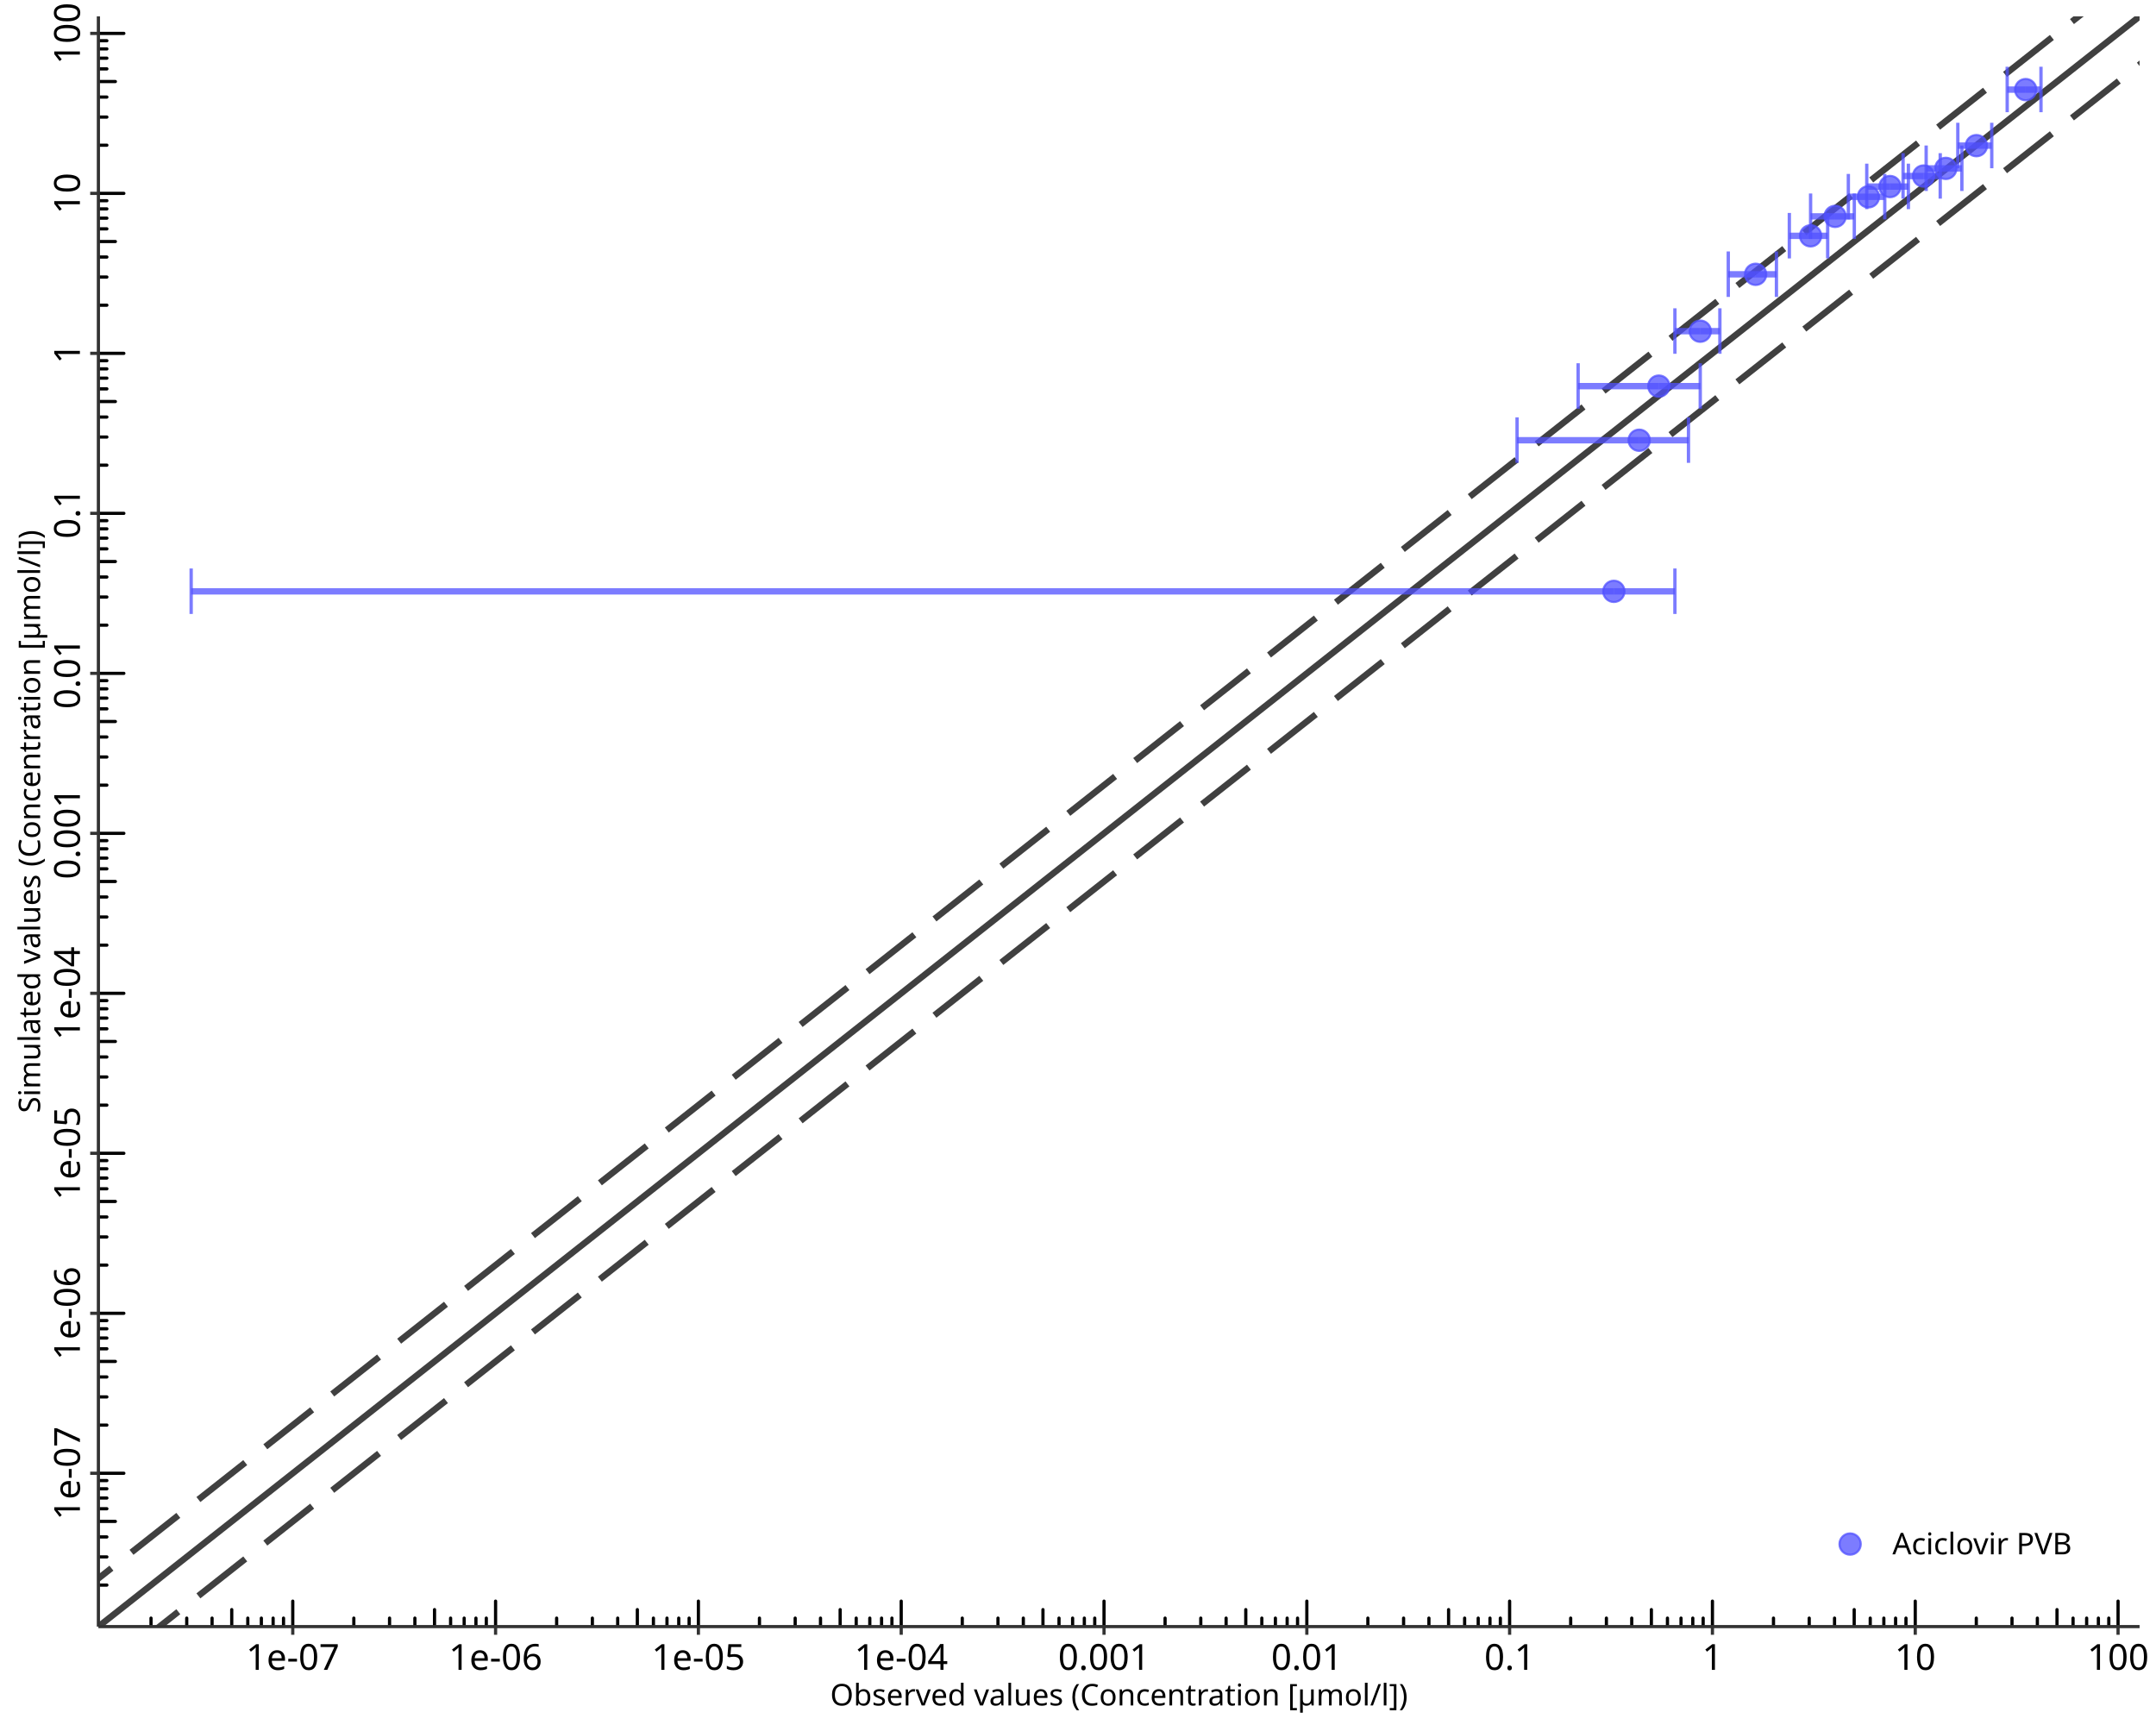
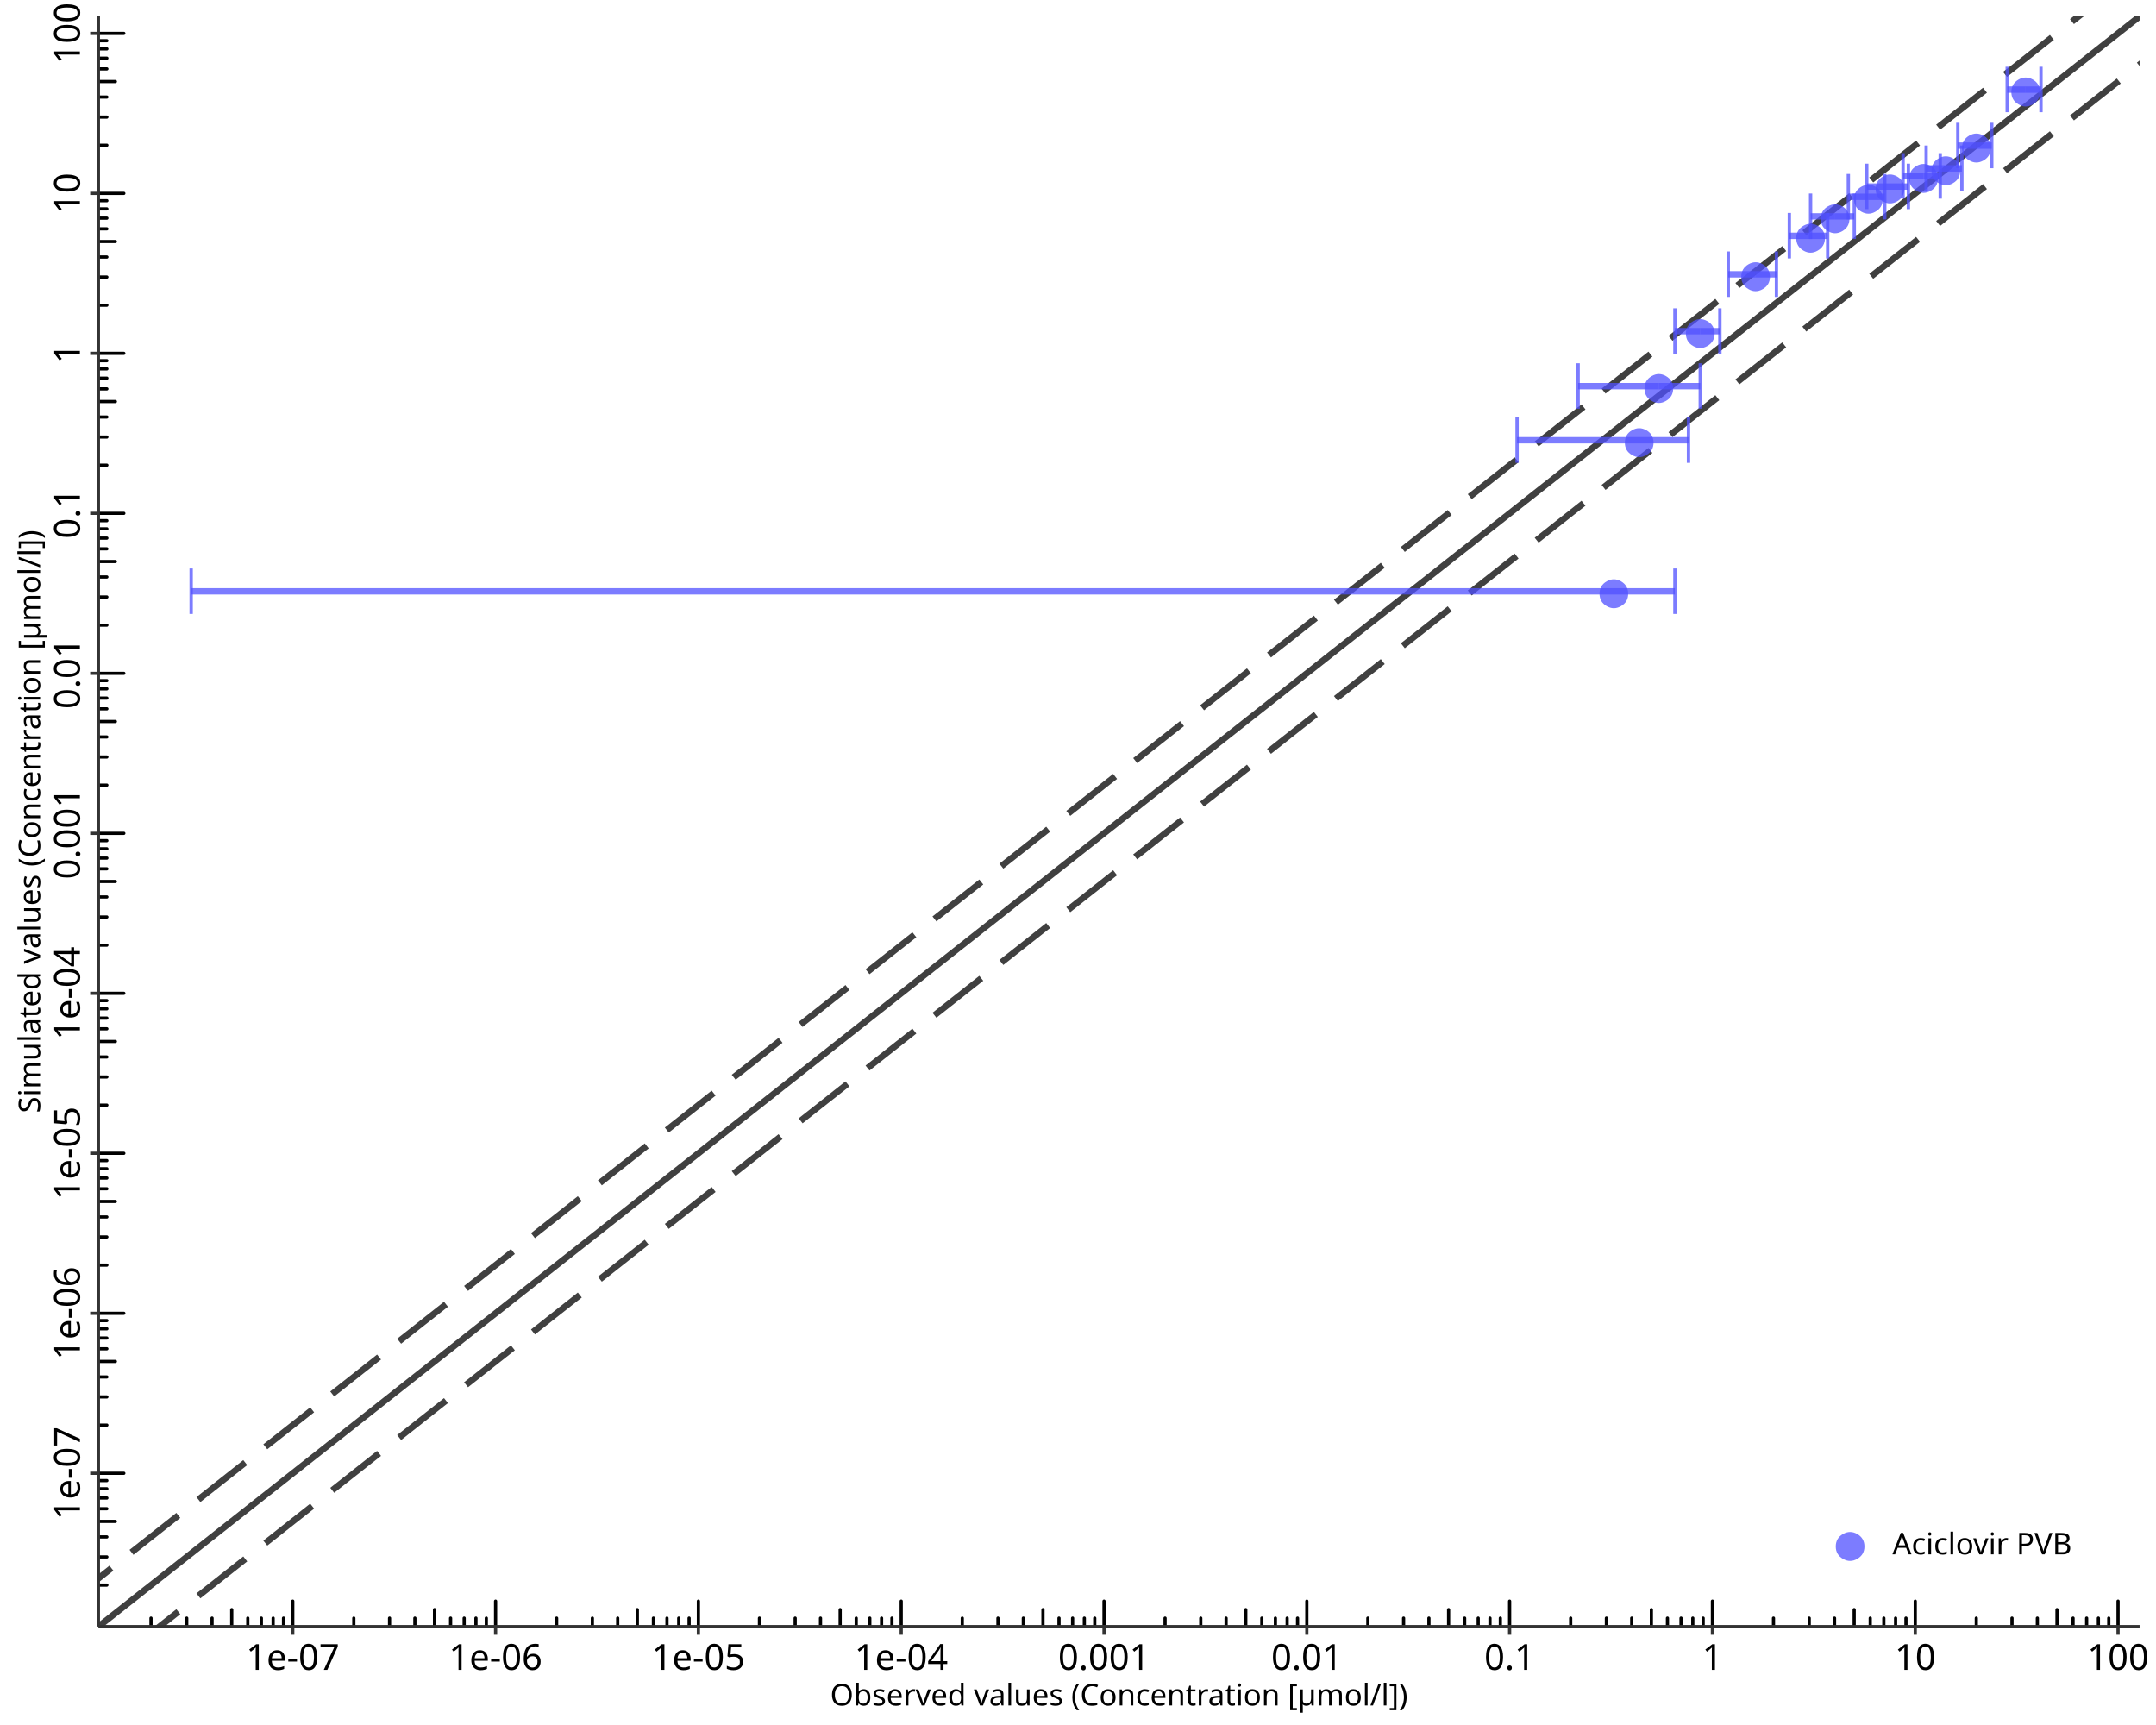
<svg xmlns="http://www.w3.org/2000/svg" class="svglite" data-engine-version="2.0" width="720.00pt" height="576.00pt" viewBox="0 0 720.00 576.00">
  <defs>
    <style type="text/css">
    .svglite line, .svglite polyline, .svglite polygon, .svglite path, .svglite rect, .svglite circle {
      fill: none;
      stroke: #000000;
      stroke-linecap: round;
      stroke-linejoin: round;
      stroke-miterlimit: 10.00;
    }
  </style>
  </defs>
  <rect width="100%" height="100%" style="stroke: none; fill: #FFFFFF;" />
  <defs>
    <clipPath id="cpMC4wMHw3MjAuMDB8MC4wMHw1NzYuMDA=">
      <rect x="0.00" y="0.00" width="720.00" height="576.00" />
    </clipPath>
  </defs>
  <g clip-path="url(#cpMC4wMHw3MjAuMDB8MC4wMHw1NzYuMDA=)">
    <rect x="0.00" y="0.00" width="720.00" height="576.00" style="stroke-width: 1.07; stroke: none; fill: #FFFFFF;" />
  </g>
  <defs>
    <clipPath id="cpMzIuODZ8NzE0LjUyfDUuNDh8NTQzLjE0">
      <rect x="32.86" y="5.48" width="681.66" height="537.66" />
    </clipPath>
  </defs>
  <g clip-path="url(#cpMzIuODZ8NzE0LjUyfDUuNDh8NTQzLjE0)">
    <rect x="32.86" y="5.48" width="681.66" height="537.66" style="stroke-width: 1.07; stroke: none; fill: #FFFFFF;" />
  </g>
  <g clip-path="url(#cpMC4wMHw3MjAuMDB8MC4wMHw1NzYuMDA=)">
</g>
  <g clip-path="url(#cpMzIuODZ8NzE0LjUyfDUuNDh8NTQzLjE0)">
</g>
  <g clip-path="url(#cpMC4wMHw3MjAuMDB8MC4wMHw1NzYuMDA=)">
</g>
  <g clip-path="url(#cpMzIuODZ8NzE0LjUyfDUuNDh8NTQzLjE0)">
</g>
  <g clip-path="url(#cpMC4wMHw3MjAuMDB8MC4wMHw1NzYuMDA=)">
</g>
  <g clip-path="url(#cpMzIuODZ8NzE0LjUyfDUuNDh8NTQzLjE0)">
</g>
  <g clip-path="url(#cpMC4wMHw3MjAuMDB8MC4wMHw1NzYuMDA=)">
</g>
  <g clip-path="url(#cpMzIuODZ8NzE0LjUyfDUuNDh8NTQzLjE0)">
</g>
  <g clip-path="url(#cpMC4wMHw3MjAuMDB8MC4wMHw1NzYuMDA=)">
</g>
  <g clip-path="url(#cpMzIuODZ8NzE0LjUyfDUuNDh8NTQzLjE0)">
</g>
  <g clip-path="url(#cpMC4wMHw3MjAuMDB8MC4wMHw1NzYuMDA=)">
</g>
  <g clip-path="url(#cpMzIuODZ8NzE0LjUyfDUuNDh8NTQzLjE0)">
</g>
  <g clip-path="url(#cpMC4wMHw3MjAuMDB8MC4wMHw1NzYuMDA=)">
</g>
  <g clip-path="url(#cpMzIuODZ8NzE0LjUyfDUuNDh8NTQzLjE0)">
</g>
  <g clip-path="url(#cpMC4wMHw3MjAuMDB8MC4wMHw1NzYuMDA=)">
</g>
  <g clip-path="url(#cpMzIuODZ8NzE0LjUyfDUuNDh8NTQzLjE0)">
</g>
  <g clip-path="url(#cpMC4wMHw3MjAuMDB8MC4wMHw1NzYuMDA=)">
</g>
  <g clip-path="url(#cpMzIuODZ8NzE0LjUyfDUuNDh8NTQzLjE0)">
</g>
  <g clip-path="url(#cpMC4wMHw3MjAuMDB8MC4wMHw1NzYuMDA=)">
</g>
  <g clip-path="url(#cpMzIuODZ8NzE0LjUyfDUuNDh8NTQzLjE0)">
</g>
  <g clip-path="url(#cpMC4wMHw3MjAuMDB8MC4wMHw1NzYuMDA=)">
</g>
  <g clip-path="url(#cpMzIuODZ8NzE0LjUyfDUuNDh8NTQzLjE0)">
</g>
  <g clip-path="url(#cpMC4wMHw3MjAuMDB8MC4wMHw1NzYuMDA=)">
</g>
  <g clip-path="url(#cpMzIuODZ8NzE0LjUyfDUuNDh8NTQzLjE0)">
</g>
  <g clip-path="url(#cpMC4wMHw3MjAuMDB8MC4wMHw1NzYuMDA=)">
</g>
  <g clip-path="url(#cpMzIuODZ8NzE0LjUyfDUuNDh8NTQzLjE0)">
</g>
  <g clip-path="url(#cpMC4wMHw3MjAuMDB8MC4wMHw1NzYuMDA=)">
</g>
  <g clip-path="url(#cpMzIuODZ8NzE0LjUyfDUuNDh8NTQzLjE0)">
</g>
  <g clip-path="url(#cpMC4wMHw3MjAuMDB8MC4wMHw1NzYuMDA=)">
</g>
  <g clip-path="url(#cpMzIuODZ8NzE0LjUyfDUuNDh8NTQzLjE0)">
</g>
  <g clip-path="url(#cpMC4wMHw3MjAuMDB8MC4wMHw1NzYuMDA=)">
</g>
  <g clip-path="url(#cpMzIuODZ8NzE0LjUyfDUuNDh8NTQzLjE0)">
    <line x1="-648.80" y1="1080.80" x2="1396.18" y2="-532.18" style="stroke-width: 2.13; stroke: #000000; stroke-opacity: 0.75; stroke-linecap: butt;" />
    <line x1="-648.80" y1="1064.72" x2="1396.18" y2="-548.26" style="stroke-width: 2.13; stroke: #000000; stroke-opacity: 0.75; stroke-dasharray: 19.92,8.54; stroke-linecap: butt;" />
    <line x1="-648.80" y1="1096.89" x2="1396.18" y2="-516.10" style="stroke-width: 2.13; stroke: #000000; stroke-opacity: 0.75; stroke-dasharray: 19.92,8.54; stroke-linecap: butt;" />
    <line x1="670.31" y1="29.92" x2="676.48" y2="29.92" style="stroke-width: 2.13; stroke: #5050FF; stroke-opacity: 0.75; stroke-linecap: butt;" />
    <line x1="653.82" y1="48.63" x2="660.02" y2="48.63" style="stroke-width: 2.13; stroke: #5050FF; stroke-opacity: 0.75; stroke-linecap: butt;" />
    <line x1="643.24" y1="56.23" x2="649.81" y2="56.23" style="stroke-width: 2.13; stroke: #5050FF; stroke-opacity: 0.75; stroke-linecap: butt;" />
    <line x1="635.53" y1="58.78" x2="642.38" y2="58.78" style="stroke-width: 2.13; stroke: #5050FF; stroke-opacity: 0.75; stroke-linecap: butt;" />
    <line x1="623.41" y1="62.29" x2="631.17" y2="62.29" style="stroke-width: 2.13; stroke: #5050FF; stroke-opacity: 0.75; stroke-linecap: butt;" />
    <line x1="617.26" y1="65.72" x2="623.96" y2="65.72" style="stroke-width: 2.13; stroke: #5050FF; stroke-opacity: 0.75; stroke-linecap: butt;" />
    <line x1="604.65" y1="72.25" x2="612.84" y2="72.25" style="stroke-width: 2.13; stroke: #5050FF; stroke-opacity: 0.75; stroke-linecap: butt;" />
    <line x1="597.55" y1="78.74" x2="604.65" y2="78.74" style="stroke-width: 2.13; stroke: #5050FF; stroke-opacity: 0.75; stroke-linecap: butt;" />
    <line x1="577.16" y1="91.60" x2="586.29" y2="91.60" style="stroke-width: 2.13; stroke: #5050FF; stroke-opacity: 0.75; stroke-linecap: butt;" />
    <line x1="559.34" y1="110.59" x2="567.80" y2="110.59" style="stroke-width: 2.13; stroke: #5050FF; stroke-opacity: 0.75; stroke-linecap: butt;" />
    <line x1="527.02" y1="128.93" x2="553.97" y2="128.93" style="stroke-width: 2.13; stroke: #5050FF; stroke-opacity: 0.75; stroke-linecap: butt;" />
    <line x1="506.63" y1="147.00" x2="547.41" y2="147.00" style="stroke-width: 2.13; stroke: #5050FF; stroke-opacity: 0.75; stroke-linecap: butt;" />
    <line x1="63.84" y1="197.46" x2="538.95" y2="197.46" style="stroke-width: 2.13; stroke: #5050FF; stroke-opacity: 0.75; stroke-linecap: butt;" />
    <line x1="676.48" y1="29.92" x2="681.59" y2="29.92" style="stroke-width: 2.13; stroke: #5050FF; stroke-opacity: 0.75; stroke-linecap: butt;" />
    <line x1="660.02" y1="48.63" x2="665.15" y2="48.63" style="stroke-width: 2.13; stroke: #5050FF; stroke-opacity: 0.75; stroke-linecap: butt;" />
    <line x1="649.81" y1="56.23" x2="655.17" y2="56.23" style="stroke-width: 2.13; stroke: #5050FF; stroke-opacity: 0.75; stroke-linecap: butt;" />
    <line x1="642.38" y1="58.78" x2="647.94" y2="58.78" style="stroke-width: 2.13; stroke: #5050FF; stroke-opacity: 0.75; stroke-linecap: butt;" />
    <line x1="631.17" y1="62.29" x2="637.31" y2="62.29" style="stroke-width: 2.13; stroke: #5050FF; stroke-opacity: 0.75; stroke-linecap: butt;" />
    <line x1="623.96" y1="65.72" x2="629.42" y2="65.72" style="stroke-width: 2.13; stroke: #5050FF; stroke-opacity: 0.75; stroke-linecap: butt;" />
    <line x1="612.84" y1="72.25" x2="619.25" y2="72.25" style="stroke-width: 2.13; stroke: #5050FF; stroke-opacity: 0.75; stroke-linecap: butt;" />
    <line x1="604.65" y1="78.74" x2="610.36" y2="78.74" style="stroke-width: 2.13; stroke: #5050FF; stroke-opacity: 0.75; stroke-linecap: butt;" />
    <line x1="586.29" y1="91.60" x2="593.24" y2="91.60" style="stroke-width: 2.13; stroke: #5050FF; stroke-opacity: 0.75; stroke-linecap: butt;" />
    <line x1="567.80" y1="110.59" x2="574.36" y2="110.59" style="stroke-width: 2.13; stroke: #5050FF; stroke-opacity: 0.75; stroke-linecap: butt;" />
    <line x1="553.97" y1="128.93" x2="567.80" y2="128.93" style="stroke-width: 2.13; stroke: #5050FF; stroke-opacity: 0.75; stroke-linecap: butt;" />
    <line x1="547.41" y1="147.00" x2="563.87" y2="147.00" style="stroke-width: 2.13; stroke: #5050FF; stroke-opacity: 0.75; stroke-linecap: butt;" />
    <line x1="538.95" y1="197.46" x2="559.34" y2="197.46" style="stroke-width: 2.13; stroke: #5050FF; stroke-opacity: 0.75; stroke-linecap: butt;" />
    <text x="670.31" y="33.81" text-anchor="middle" style="font-size: 15.17px; fill: #5050FF; fill-opacity: 0.75; font-family: sans;" textLength="3.94px" lengthAdjust="spacingAndGlyphs">|</text>
    <text x="653.82" y="52.52" text-anchor="middle" style="font-size: 15.17px; fill: #5050FF; fill-opacity: 0.75; font-family: sans;" textLength="3.94px" lengthAdjust="spacingAndGlyphs">|</text>
    <text x="643.24" y="60.12" text-anchor="middle" style="font-size: 15.17px; fill: #5050FF; fill-opacity: 0.75; font-family: sans;" textLength="3.94px" lengthAdjust="spacingAndGlyphs">|</text>
    <text x="635.53" y="62.67" text-anchor="middle" style="font-size: 15.17px; fill: #5050FF; fill-opacity: 0.75; font-family: sans;" textLength="3.94px" lengthAdjust="spacingAndGlyphs">|</text>
    <text x="623.41" y="66.18" text-anchor="middle" style="font-size: 15.17px; fill: #5050FF; fill-opacity: 0.75; font-family: sans;" textLength="3.94px" lengthAdjust="spacingAndGlyphs">|</text>
    <text x="617.26" y="69.61" text-anchor="middle" style="font-size: 15.17px; fill: #5050FF; fill-opacity: 0.75; font-family: sans;" textLength="3.94px" lengthAdjust="spacingAndGlyphs">|</text>
    <text x="604.65" y="76.14" text-anchor="middle" style="font-size: 15.17px; fill: #5050FF; fill-opacity: 0.75; font-family: sans;" textLength="3.94px" lengthAdjust="spacingAndGlyphs">|</text>
    <text x="597.55" y="82.63" text-anchor="middle" style="font-size: 15.17px; fill: #5050FF; fill-opacity: 0.75; font-family: sans;" textLength="3.94px" lengthAdjust="spacingAndGlyphs">|</text>
    <text x="577.16" y="95.49" text-anchor="middle" style="font-size: 15.17px; fill: #5050FF; fill-opacity: 0.75; font-family: sans;" textLength="3.94px" lengthAdjust="spacingAndGlyphs">|</text>
    <text x="559.34" y="114.48" text-anchor="middle" style="font-size: 15.17px; fill: #5050FF; fill-opacity: 0.75; font-family: sans;" textLength="3.94px" lengthAdjust="spacingAndGlyphs">|</text>
    <text x="527.02" y="132.82" text-anchor="middle" style="font-size: 15.17px; fill: #5050FF; fill-opacity: 0.75; font-family: sans;" textLength="3.94px" lengthAdjust="spacingAndGlyphs">|</text>
    <text x="506.63" y="150.89" text-anchor="middle" style="font-size: 15.17px; fill: #5050FF; fill-opacity: 0.75; font-family: sans;" textLength="3.94px" lengthAdjust="spacingAndGlyphs">|</text>
    <text x="63.84" y="201.35" text-anchor="middle" style="font-size: 15.17px; fill: #5050FF; fill-opacity: 0.75; font-family: sans;" textLength="3.94px" lengthAdjust="spacingAndGlyphs">|</text>
    <text x="681.59" y="33.81" text-anchor="middle" style="font-size: 15.17px; fill: #5050FF; fill-opacity: 0.75; font-family: sans;" textLength="3.94px" lengthAdjust="spacingAndGlyphs">|</text>
    <text x="665.15" y="52.52" text-anchor="middle" style="font-size: 15.17px; fill: #5050FF; fill-opacity: 0.75; font-family: sans;" textLength="3.94px" lengthAdjust="spacingAndGlyphs">|</text>
    <text x="655.17" y="60.12" text-anchor="middle" style="font-size: 15.17px; fill: #5050FF; fill-opacity: 0.75; font-family: sans;" textLength="3.94px" lengthAdjust="spacingAndGlyphs">|</text>
    <text x="647.94" y="62.67" text-anchor="middle" style="font-size: 15.17px; fill: #5050FF; fill-opacity: 0.75; font-family: sans;" textLength="3.94px" lengthAdjust="spacingAndGlyphs">|</text>
    <text x="637.31" y="66.18" text-anchor="middle" style="font-size: 15.17px; fill: #5050FF; fill-opacity: 0.75; font-family: sans;" textLength="3.94px" lengthAdjust="spacingAndGlyphs">|</text>
    <text x="629.42" y="69.61" text-anchor="middle" style="font-size: 15.17px; fill: #5050FF; fill-opacity: 0.75; font-family: sans;" textLength="3.94px" lengthAdjust="spacingAndGlyphs">|</text>
    <text x="619.25" y="76.14" text-anchor="middle" style="font-size: 15.17px; fill: #5050FF; fill-opacity: 0.75; font-family: sans;" textLength="3.94px" lengthAdjust="spacingAndGlyphs">|</text>
    <text x="610.36" y="82.63" text-anchor="middle" style="font-size: 15.17px; fill: #5050FF; fill-opacity: 0.75; font-family: sans;" textLength="3.94px" lengthAdjust="spacingAndGlyphs">|</text>
    <text x="593.24" y="95.49" text-anchor="middle" style="font-size: 15.17px; fill: #5050FF; fill-opacity: 0.75; font-family: sans;" textLength="3.94px" lengthAdjust="spacingAndGlyphs">|</text>
    <text x="574.36" y="114.48" text-anchor="middle" style="font-size: 15.17px; fill: #5050FF; fill-opacity: 0.75; font-family: sans;" textLength="3.94px" lengthAdjust="spacingAndGlyphs">|</text>
    <text x="567.80" y="132.82" text-anchor="middle" style="font-size: 15.17px; fill: #5050FF; fill-opacity: 0.75; font-family: sans;" textLength="3.94px" lengthAdjust="spacingAndGlyphs">|</text>
    <text x="563.87" y="150.89" text-anchor="middle" style="font-size: 15.17px; fill: #5050FF; fill-opacity: 0.75; font-family: sans;" textLength="3.94px" lengthAdjust="spacingAndGlyphs">|</text>
    <text x="559.34" y="201.35" text-anchor="middle" style="font-size: 15.17px; fill: #5050FF; fill-opacity: 0.75; font-family: sans;" textLength="3.94px" lengthAdjust="spacingAndGlyphs">|</text>
-     <circle cx="676.48" cy="29.92" r="3.56" style="stroke-width: 0.71; stroke: #5050FF; stroke-opacity: 0.75; fill: #5050FF; fill-opacity: 0.75;" />
-     <circle cx="660.02" cy="48.63" r="3.56" style="stroke-width: 0.71; stroke: #5050FF; stroke-opacity: 0.75; fill: #5050FF; fill-opacity: 0.75;" />
-     <circle cx="649.81" cy="56.23" r="3.56" style="stroke-width: 0.71; stroke: #5050FF; stroke-opacity: 0.75; fill: #5050FF; fill-opacity: 0.75;" />
-     <circle cx="642.38" cy="58.78" r="3.56" style="stroke-width: 0.71; stroke: #5050FF; stroke-opacity: 0.75; fill: #5050FF; fill-opacity: 0.75;" />
-     <circle cx="631.17" cy="62.29" r="3.56" style="stroke-width: 0.71; stroke: #5050FF; stroke-opacity: 0.75; fill: #5050FF; fill-opacity: 0.75;" />
-     <circle cx="623.96" cy="65.72" r="3.56" style="stroke-width: 0.71; stroke: #5050FF; stroke-opacity: 0.75; fill: #5050FF; fill-opacity: 0.75;" />
-     <circle cx="612.84" cy="72.25" r="3.56" style="stroke-width: 0.71; stroke: #5050FF; stroke-opacity: 0.75; fill: #5050FF; fill-opacity: 0.75;" />
-     <circle cx="604.65" cy="78.74" r="3.56" style="stroke-width: 0.71; stroke: #5050FF; stroke-opacity: 0.75; fill: #5050FF; fill-opacity: 0.75;" />
-     <circle cx="586.29" cy="91.60" r="3.56" style="stroke-width: 0.71; stroke: #5050FF; stroke-opacity: 0.75; fill: #5050FF; fill-opacity: 0.75;" />
-     <circle cx="567.80" cy="110.59" r="3.56" style="stroke-width: 0.71; stroke: #5050FF; stroke-opacity: 0.75; fill: #5050FF; fill-opacity: 0.75;" />
-     <circle cx="553.97" cy="128.93" r="3.56" style="stroke-width: 0.71; stroke: #5050FF; stroke-opacity: 0.75; fill: #5050FF; fill-opacity: 0.75;" />
-     <circle cx="547.41" cy="147.00" r="3.56" style="stroke-width: 0.71; stroke: #5050FF; stroke-opacity: 0.75; fill: #5050FF; fill-opacity: 0.75;" />
-     <circle cx="538.95" cy="197.46" r="3.56" style="stroke-width: 0.71; stroke: #5050FF; stroke-opacity: 0.75; fill: #5050FF; fill-opacity: 0.75;" />
+     <text x="676.48" y="33.18" text-anchor="middle" style="font-size: 9.48px; fill: #5050FF; fill-opacity: 0.75; font-family: sans;" textLength="7.11px" lengthAdjust="spacingAndGlyphs">⬤</text>
+     <text x="660.02" y="51.89" text-anchor="middle" style="font-size: 9.48px; fill: #5050FF; fill-opacity: 0.75; font-family: sans;" textLength="7.11px" lengthAdjust="spacingAndGlyphs">⬤</text>
+     <text x="649.81" y="59.49" text-anchor="middle" style="font-size: 9.48px; fill: #5050FF; fill-opacity: 0.75; font-family: sans;" textLength="7.11px" lengthAdjust="spacingAndGlyphs">⬤</text>
+     <text x="642.38" y="62.04" text-anchor="middle" style="font-size: 9.48px; fill: #5050FF; fill-opacity: 0.75; font-family: sans;" textLength="7.11px" lengthAdjust="spacingAndGlyphs">⬤</text>
+     <text x="631.17" y="65.55" text-anchor="middle" style="font-size: 9.48px; fill: #5050FF; fill-opacity: 0.75; font-family: sans;" textLength="7.11px" lengthAdjust="spacingAndGlyphs">⬤</text>
+     <text x="623.96" y="68.98" text-anchor="middle" style="font-size: 9.48px; fill: #5050FF; fill-opacity: 0.75; font-family: sans;" textLength="7.11px" lengthAdjust="spacingAndGlyphs">⬤</text>
+     <text x="612.84" y="75.51" text-anchor="middle" style="font-size: 9.48px; fill: #5050FF; fill-opacity: 0.75; font-family: sans;" textLength="7.11px" lengthAdjust="spacingAndGlyphs">⬤</text>
+     <text x="604.65" y="82.00" text-anchor="middle" style="font-size: 9.48px; fill: #5050FF; fill-opacity: 0.75; font-family: sans;" textLength="7.11px" lengthAdjust="spacingAndGlyphs">⬤</text>
+     <text x="586.29" y="94.86" text-anchor="middle" style="font-size: 9.48px; fill: #5050FF; fill-opacity: 0.75; font-family: sans;" textLength="7.11px" lengthAdjust="spacingAndGlyphs">⬤</text>
+     <text x="567.80" y="113.85" text-anchor="middle" style="font-size: 9.48px; fill: #5050FF; fill-opacity: 0.75; font-family: sans;" textLength="7.11px" lengthAdjust="spacingAndGlyphs">⬤</text>
+     <text x="553.97" y="132.19" text-anchor="middle" style="font-size: 9.48px; fill: #5050FF; fill-opacity: 0.75; font-family: sans;" textLength="7.11px" lengthAdjust="spacingAndGlyphs">⬤</text>
+     <text x="547.41" y="150.27" text-anchor="middle" style="font-size: 9.48px; fill: #5050FF; fill-opacity: 0.75; font-family: sans;" textLength="7.11px" lengthAdjust="spacingAndGlyphs">⬤</text>
+     <text x="538.95" y="200.72" text-anchor="middle" style="font-size: 9.48px; fill: #5050FF; fill-opacity: 0.75; font-family: sans;" textLength="7.11px" lengthAdjust="spacingAndGlyphs">⬤</text>
    <line x1="50.43" y1="543.14" x2="50.43" y2="540.31" style="stroke-width: 1.07;" />
    <line x1="62.36" y1="543.14" x2="62.36" y2="540.31" style="stroke-width: 1.07;" />
    <line x1="70.82" y1="543.14" x2="70.82" y2="540.31" style="stroke-width: 1.07;" />
    <line x1="77.39" y1="543.14" x2="77.39" y2="537.47" style="stroke-width: 1.07;" />
    <line x1="82.75" y1="543.14" x2="82.75" y2="540.31" style="stroke-width: 1.07;" />
    <line x1="87.28" y1="543.14" x2="87.28" y2="540.31" style="stroke-width: 1.07;" />
    <line x1="91.21" y1="543.14" x2="91.21" y2="540.31" style="stroke-width: 1.07;" />
    <line x1="94.68" y1="543.14" x2="94.68" y2="540.31" style="stroke-width: 1.07;" />
    <line x1="97.77" y1="543.14" x2="97.77" y2="534.64" style="stroke-width: 1.07;" />
    <line x1="118.16" y1="543.14" x2="118.16" y2="540.31" style="stroke-width: 1.07;" />
    <line x1="130.09" y1="543.14" x2="130.09" y2="540.31" style="stroke-width: 1.07;" />
    <line x1="138.55" y1="543.14" x2="138.55" y2="540.31" style="stroke-width: 1.07;" />
    <line x1="145.11" y1="543.14" x2="145.11" y2="537.47" style="stroke-width: 1.07;" />
    <line x1="150.48" y1="543.14" x2="150.48" y2="540.31" style="stroke-width: 1.07;" />
    <line x1="155.01" y1="543.14" x2="155.01" y2="540.31" style="stroke-width: 1.07;" />
    <line x1="158.94" y1="543.14" x2="158.94" y2="540.31" style="stroke-width: 1.07;" />
    <line x1="162.40" y1="543.14" x2="162.40" y2="540.31" style="stroke-width: 1.07;" />
    <line x1="165.50" y1="543.14" x2="165.50" y2="534.64" style="stroke-width: 1.07;" />
    <line x1="185.89" y1="543.14" x2="185.89" y2="540.31" style="stroke-width: 1.07;" />
    <line x1="197.82" y1="543.14" x2="197.82" y2="540.31" style="stroke-width: 1.07;" />
    <line x1="206.28" y1="543.14" x2="206.28" y2="540.31" style="stroke-width: 1.07;" />
    <line x1="212.84" y1="543.14" x2="212.84" y2="537.47" style="stroke-width: 1.07;" />
    <line x1="218.21" y1="543.14" x2="218.21" y2="540.31" style="stroke-width: 1.07;" />
    <line x1="222.74" y1="543.14" x2="222.74" y2="540.31" style="stroke-width: 1.07;" />
    <line x1="226.67" y1="543.14" x2="226.67" y2="540.31" style="stroke-width: 1.07;" />
    <line x1="230.13" y1="543.14" x2="230.13" y2="540.31" style="stroke-width: 1.07;" />
    <line x1="233.23" y1="543.14" x2="233.23" y2="534.64" style="stroke-width: 1.07;" />
    <line x1="253.62" y1="543.14" x2="253.62" y2="540.31" style="stroke-width: 1.07;" />
    <line x1="265.55" y1="543.14" x2="265.55" y2="540.31" style="stroke-width: 1.07;" />
    <line x1="274.01" y1="543.14" x2="274.01" y2="540.31" style="stroke-width: 1.07;" />
    <line x1="280.57" y1="543.14" x2="280.57" y2="537.47" style="stroke-width: 1.07;" />
    <line x1="285.93" y1="543.14" x2="285.93" y2="540.31" style="stroke-width: 1.07;" />
    <line x1="290.47" y1="543.14" x2="290.47" y2="540.31" style="stroke-width: 1.07;" />
    <line x1="294.40" y1="543.14" x2="294.40" y2="540.31" style="stroke-width: 1.07;" />
    <line x1="297.86" y1="543.14" x2="297.86" y2="540.31" style="stroke-width: 1.07;" />
    <line x1="300.96" y1="543.14" x2="300.96" y2="534.64" style="stroke-width: 1.07;" />
    <line x1="321.35" y1="543.14" x2="321.35" y2="540.31" style="stroke-width: 1.07;" />
    <line x1="333.27" y1="543.14" x2="333.27" y2="540.31" style="stroke-width: 1.07;" />
    <line x1="341.74" y1="543.14" x2="341.74" y2="540.31" style="stroke-width: 1.07;" />
    <line x1="348.30" y1="543.14" x2="348.30" y2="537.47" style="stroke-width: 1.07;" />
    <line x1="353.66" y1="543.14" x2="353.66" y2="540.31" style="stroke-width: 1.07;" />
    <line x1="358.20" y1="543.14" x2="358.20" y2="540.31" style="stroke-width: 1.07;" />
    <line x1="362.12" y1="543.14" x2="362.12" y2="540.31" style="stroke-width: 1.07;" />
    <line x1="365.59" y1="543.14" x2="365.59" y2="540.31" style="stroke-width: 1.07;" />
    <line x1="368.69" y1="543.14" x2="368.69" y2="534.64" style="stroke-width: 1.07;" />
    <line x1="389.08" y1="543.14" x2="389.08" y2="540.31" style="stroke-width: 1.07;" />
    <line x1="401.00" y1="543.14" x2="401.00" y2="540.31" style="stroke-width: 1.07;" />
    <line x1="409.46" y1="543.14" x2="409.46" y2="540.31" style="stroke-width: 1.07;" />
    <line x1="416.03" y1="543.14" x2="416.03" y2="537.47" style="stroke-width: 1.07;" />
    <line x1="421.39" y1="543.14" x2="421.39" y2="540.31" style="stroke-width: 1.07;" />
    <line x1="425.92" y1="543.14" x2="425.92" y2="540.31" style="stroke-width: 1.07;" />
    <line x1="429.85" y1="543.14" x2="429.85" y2="540.31" style="stroke-width: 1.07;" />
    <line x1="433.32" y1="543.14" x2="433.32" y2="540.31" style="stroke-width: 1.07;" />
    <line x1="436.42" y1="543.14" x2="436.42" y2="534.64" style="stroke-width: 1.07;" />
    <line x1="456.80" y1="543.14" x2="456.80" y2="540.31" style="stroke-width: 1.07;" />
    <line x1="468.73" y1="543.14" x2="468.73" y2="540.31" style="stroke-width: 1.07;" />
    <line x1="477.19" y1="543.14" x2="477.19" y2="540.31" style="stroke-width: 1.07;" />
    <line x1="483.76" y1="543.14" x2="483.76" y2="537.47" style="stroke-width: 1.07;" />
    <line x1="489.12" y1="543.14" x2="489.12" y2="540.31" style="stroke-width: 1.07;" />
    <line x1="493.65" y1="543.14" x2="493.65" y2="540.31" style="stroke-width: 1.07;" />
    <line x1="497.58" y1="543.14" x2="497.58" y2="540.31" style="stroke-width: 1.07;" />
    <line x1="501.04" y1="543.14" x2="501.04" y2="540.31" style="stroke-width: 1.07;" />
    <line x1="504.14" y1="543.14" x2="504.14" y2="534.64" style="stroke-width: 1.07;" />
    <line x1="524.53" y1="543.14" x2="524.53" y2="540.31" style="stroke-width: 1.07;" />
    <line x1="536.46" y1="543.14" x2="536.46" y2="540.31" style="stroke-width: 1.07;" />
    <line x1="544.92" y1="543.14" x2="544.92" y2="540.31" style="stroke-width: 1.07;" />
    <line x1="551.48" y1="543.14" x2="551.48" y2="537.47" style="stroke-width: 1.07;" />
    <line x1="556.85" y1="543.14" x2="556.85" y2="540.31" style="stroke-width: 1.07;" />
    <line x1="561.38" y1="543.14" x2="561.38" y2="540.31" style="stroke-width: 1.07;" />
    <line x1="565.31" y1="543.14" x2="565.31" y2="540.31" style="stroke-width: 1.07;" />
    <line x1="568.77" y1="543.14" x2="568.77" y2="540.31" style="stroke-width: 1.07;" />
    <line x1="571.87" y1="543.14" x2="571.87" y2="534.64" style="stroke-width: 1.07;" />
    <line x1="592.26" y1="543.14" x2="592.26" y2="540.31" style="stroke-width: 1.07;" />
    <line x1="604.19" y1="543.14" x2="604.19" y2="540.31" style="stroke-width: 1.07;" />
    <line x1="612.65" y1="543.14" x2="612.65" y2="540.31" style="stroke-width: 1.07;" />
    <line x1="619.21" y1="543.14" x2="619.21" y2="537.47" style="stroke-width: 1.07;" />
    <line x1="624.57" y1="543.14" x2="624.57" y2="540.31" style="stroke-width: 1.07;" />
    <line x1="629.11" y1="543.14" x2="629.11" y2="540.31" style="stroke-width: 1.07;" />
    <line x1="633.04" y1="543.14" x2="633.04" y2="540.31" style="stroke-width: 1.07;" />
    <line x1="636.50" y1="543.14" x2="636.50" y2="540.31" style="stroke-width: 1.07;" />
    <line x1="639.60" y1="543.14" x2="639.60" y2="534.64" style="stroke-width: 1.07;" />
    <line x1="659.99" y1="543.14" x2="659.99" y2="540.31" style="stroke-width: 1.07;" />
    <line x1="671.91" y1="543.14" x2="671.91" y2="540.31" style="stroke-width: 1.07;" />
    <line x1="680.38" y1="543.14" x2="680.38" y2="540.31" style="stroke-width: 1.07;" />
    <line x1="686.94" y1="543.14" x2="686.94" y2="537.47" style="stroke-width: 1.07;" />
    <line x1="692.30" y1="543.14" x2="692.30" y2="540.31" style="stroke-width: 1.07;" />
    <line x1="696.84" y1="543.14" x2="696.84" y2="540.31" style="stroke-width: 1.07;" />
    <line x1="700.76" y1="543.14" x2="700.76" y2="540.31" style="stroke-width: 1.07;" />
    <line x1="704.23" y1="543.14" x2="704.23" y2="540.31" style="stroke-width: 1.07;" />
    <line x1="707.33" y1="543.14" x2="707.33" y2="534.64" style="stroke-width: 1.07;" />
    <line x1="32.86" y1="529.28" x2="35.69" y2="529.28" style="stroke-width: 1.07;" />
    <line x1="32.86" y1="519.87" x2="35.69" y2="519.87" style="stroke-width: 1.07;" />
    <line x1="32.86" y1="513.20" x2="35.69" y2="513.20" style="stroke-width: 1.07;" />
    <line x1="32.86" y1="508.02" x2="38.53" y2="508.02" style="stroke-width: 1.07;" />
    <line x1="32.86" y1="503.79" x2="35.69" y2="503.79" style="stroke-width: 1.07;" />
    <line x1="32.86" y1="500.21" x2="35.69" y2="500.21" style="stroke-width: 1.07;" />
    <line x1="32.86" y1="497.12" x2="35.69" y2="497.12" style="stroke-width: 1.07;" />
    <line x1="32.86" y1="494.38" x2="35.69" y2="494.38" style="stroke-width: 1.07;" />
    <line x1="32.86" y1="491.94" x2="41.36" y2="491.94" style="stroke-width: 1.07;" />
    <line x1="32.86" y1="475.86" x2="35.69" y2="475.86" style="stroke-width: 1.07;" />
    <line x1="32.86" y1="466.45" x2="35.69" y2="466.45" style="stroke-width: 1.07;" />
    <line x1="32.86" y1="459.78" x2="35.69" y2="459.78" style="stroke-width: 1.07;" />
    <line x1="32.86" y1="454.60" x2="38.53" y2="454.60" style="stroke-width: 1.07;" />
    <line x1="32.86" y1="450.37" x2="35.69" y2="450.37" style="stroke-width: 1.07;" />
    <line x1="32.86" y1="446.79" x2="35.69" y2="446.79" style="stroke-width: 1.07;" />
    <line x1="32.86" y1="443.70" x2="35.69" y2="443.70" style="stroke-width: 1.07;" />
    <line x1="32.86" y1="440.96" x2="35.69" y2="440.96" style="stroke-width: 1.07;" />
    <line x1="32.86" y1="438.52" x2="41.36" y2="438.52" style="stroke-width: 1.07;" />
    <line x1="32.86" y1="422.44" x2="35.69" y2="422.44" style="stroke-width: 1.07;" />
    <line x1="32.86" y1="413.03" x2="35.69" y2="413.03" style="stroke-width: 1.07;" />
    <line x1="32.86" y1="406.36" x2="35.69" y2="406.36" style="stroke-width: 1.07;" />
    <line x1="32.86" y1="401.18" x2="38.53" y2="401.18" style="stroke-width: 1.07;" />
    <line x1="32.86" y1="396.95" x2="35.69" y2="396.95" style="stroke-width: 1.07;" />
    <line x1="32.86" y1="393.37" x2="35.69" y2="393.37" style="stroke-width: 1.07;" />
    <line x1="32.86" y1="390.27" x2="35.69" y2="390.27" style="stroke-width: 1.07;" />
    <line x1="32.86" y1="387.54" x2="35.69" y2="387.54" style="stroke-width: 1.07;" />
    <line x1="32.86" y1="385.10" x2="41.36" y2="385.10" style="stroke-width: 1.07;" />
    <line x1="32.86" y1="369.02" x2="35.69" y2="369.02" style="stroke-width: 1.07;" />
    <line x1="32.86" y1="359.61" x2="35.69" y2="359.61" style="stroke-width: 1.07;" />
    <line x1="32.86" y1="352.94" x2="35.69" y2="352.94" style="stroke-width: 1.07;" />
    <line x1="32.86" y1="347.76" x2="38.53" y2="347.76" style="stroke-width: 1.07;" />
    <line x1="32.86" y1="343.53" x2="35.69" y2="343.53" style="stroke-width: 1.07;" />
    <line x1="32.86" y1="339.95" x2="35.69" y2="339.95" style="stroke-width: 1.07;" />
    <line x1="32.86" y1="336.85" x2="35.69" y2="336.85" style="stroke-width: 1.07;" />
    <line x1="32.86" y1="334.12" x2="35.69" y2="334.12" style="stroke-width: 1.07;" />
    <line x1="32.86" y1="331.68" x2="41.36" y2="331.68" style="stroke-width: 1.07;" />
    <line x1="32.86" y1="315.60" x2="35.69" y2="315.60" style="stroke-width: 1.07;" />
    <line x1="32.86" y1="306.19" x2="35.69" y2="306.19" style="stroke-width: 1.07;" />
    <line x1="32.86" y1="299.51" x2="35.69" y2="299.51" style="stroke-width: 1.07;" />
    <line x1="32.86" y1="294.34" x2="38.53" y2="294.34" style="stroke-width: 1.07;" />
    <line x1="32.86" y1="290.11" x2="35.69" y2="290.11" style="stroke-width: 1.07;" />
    <line x1="32.86" y1="286.53" x2="35.69" y2="286.53" style="stroke-width: 1.07;" />
    <line x1="32.86" y1="283.43" x2="35.69" y2="283.43" style="stroke-width: 1.07;" />
    <line x1="32.86" y1="280.70" x2="35.69" y2="280.70" style="stroke-width: 1.07;" />
    <line x1="32.86" y1="278.26" x2="41.36" y2="278.26" style="stroke-width: 1.07;" />
    <line x1="32.86" y1="262.17" x2="35.69" y2="262.17" style="stroke-width: 1.07;" />
    <line x1="32.86" y1="252.77" x2="35.69" y2="252.77" style="stroke-width: 1.07;" />
    <line x1="32.86" y1="246.09" x2="35.69" y2="246.09" style="stroke-width: 1.07;" />
    <line x1="32.86" y1="240.92" x2="38.53" y2="240.92" style="stroke-width: 1.07;" />
    <line x1="32.86" y1="236.69" x2="35.69" y2="236.69" style="stroke-width: 1.07;" />
    <line x1="32.86" y1="233.11" x2="35.69" y2="233.11" style="stroke-width: 1.07;" />
    <line x1="32.86" y1="230.01" x2="35.69" y2="230.01" style="stroke-width: 1.07;" />
    <line x1="32.86" y1="227.28" x2="35.69" y2="227.28" style="stroke-width: 1.07;" />
    <line x1="32.86" y1="224.84" x2="41.36" y2="224.84" style="stroke-width: 1.07;" />
    <line x1="32.86" y1="208.75" x2="35.69" y2="208.75" style="stroke-width: 1.07;" />
    <line x1="32.86" y1="199.35" x2="35.69" y2="199.35" style="stroke-width: 1.07;" />
    <line x1="32.86" y1="192.67" x2="35.69" y2="192.67" style="stroke-width: 1.07;" />
    <line x1="32.86" y1="187.50" x2="38.53" y2="187.50" style="stroke-width: 1.07;" />
    <line x1="32.86" y1="183.27" x2="35.69" y2="183.27" style="stroke-width: 1.07;" />
    <line x1="32.86" y1="179.69" x2="35.69" y2="179.69" style="stroke-width: 1.07;" />
    <line x1="32.86" y1="176.59" x2="35.69" y2="176.59" style="stroke-width: 1.07;" />
    <line x1="32.86" y1="173.86" x2="35.69" y2="173.86" style="stroke-width: 1.07;" />
    <line x1="32.86" y1="171.41" x2="41.36" y2="171.41" style="stroke-width: 1.07;" />
    <line x1="32.86" y1="155.33" x2="35.69" y2="155.33" style="stroke-width: 1.07;" />
    <line x1="32.86" y1="145.93" x2="35.69" y2="145.93" style="stroke-width: 1.07;" />
    <line x1="32.86" y1="139.25" x2="35.69" y2="139.25" style="stroke-width: 1.07;" />
    <line x1="32.86" y1="134.08" x2="38.53" y2="134.08" style="stroke-width: 1.07;" />
    <line x1="32.86" y1="129.85" x2="35.69" y2="129.85" style="stroke-width: 1.07;" />
    <line x1="32.86" y1="126.27" x2="35.69" y2="126.27" style="stroke-width: 1.07;" />
    <line x1="32.86" y1="123.17" x2="35.69" y2="123.17" style="stroke-width: 1.07;" />
    <line x1="32.86" y1="120.44" x2="35.69" y2="120.44" style="stroke-width: 1.07;" />
    <line x1="32.86" y1="117.99" x2="41.36" y2="117.99" style="stroke-width: 1.07;" />
    <line x1="32.86" y1="101.91" x2="35.69" y2="101.91" style="stroke-width: 1.07;" />
    <line x1="32.86" y1="92.51" x2="35.69" y2="92.51" style="stroke-width: 1.07;" />
    <line x1="32.86" y1="85.83" x2="35.69" y2="85.83" style="stroke-width: 1.07;" />
    <line x1="32.86" y1="80.65" x2="38.53" y2="80.65" style="stroke-width: 1.07;" />
    <line x1="32.86" y1="76.42" x2="35.69" y2="76.42" style="stroke-width: 1.07;" />
    <line x1="32.86" y1="72.85" x2="35.69" y2="72.85" style="stroke-width: 1.07;" />
    <line x1="32.86" y1="69.75" x2="35.69" y2="69.75" style="stroke-width: 1.07;" />
    <line x1="32.86" y1="67.02" x2="35.69" y2="67.02" style="stroke-width: 1.07;" />
    <line x1="32.86" y1="64.57" x2="41.36" y2="64.57" style="stroke-width: 1.07;" />
    <line x1="32.86" y1="48.49" x2="35.69" y2="48.49" style="stroke-width: 1.07;" />
    <line x1="32.86" y1="39.09" x2="35.69" y2="39.09" style="stroke-width: 1.07;" />
    <line x1="32.86" y1="32.41" x2="35.69" y2="32.41" style="stroke-width: 1.07;" />
    <line x1="32.86" y1="27.23" x2="38.53" y2="27.23" style="stroke-width: 1.07;" />
    <line x1="32.86" y1="23.00" x2="35.69" y2="23.00" style="stroke-width: 1.07;" />
    <line x1="32.86" y1="19.43" x2="35.69" y2="19.43" style="stroke-width: 1.07;" />
    <line x1="32.86" y1="16.33" x2="35.69" y2="16.33" style="stroke-width: 1.07;" />
    <line x1="32.86" y1="13.60" x2="35.69" y2="13.60" style="stroke-width: 1.07;" />
    <line x1="32.86" y1="11.15" x2="41.36" y2="11.15" style="stroke-width: 1.07;" />
  </g>
  <g clip-path="url(#cpMC4wMHw3MjAuMDB8MC4wMHw1NzYuMDA=)">
    <polyline points="32.86,543.14 32.86,5.48 " style="stroke-width: 1.07; stroke: #333333; stroke-linecap: butt;" />
    <text transform="translate(26.68,491.94) rotate(-90)" text-anchor="middle" style="font-size: 12.00px; font-family: sans;" textLength="30.69px" lengthAdjust="spacingAndGlyphs">1e-07</text>
    <text transform="translate(26.68,438.52) rotate(-90)" text-anchor="middle" style="font-size: 12.00px; font-family: sans;" textLength="30.69px" lengthAdjust="spacingAndGlyphs">1e-06</text>
    <text transform="translate(26.68,385.10) rotate(-90)" text-anchor="middle" style="font-size: 12.00px; font-family: sans;" textLength="30.69px" lengthAdjust="spacingAndGlyphs">1e-05</text>
    <text transform="translate(26.68,331.68) rotate(-90)" text-anchor="middle" style="font-size: 12.00px; font-family: sans;" textLength="30.69px" lengthAdjust="spacingAndGlyphs">1e-04</text>
    <text transform="translate(26.68,278.26) rotate(-90)" text-anchor="middle" style="font-size: 12.00px; font-family: sans;" textLength="30.03px" lengthAdjust="spacingAndGlyphs">0.001</text>
    <text transform="translate(26.68,224.84) rotate(-90)" text-anchor="middle" style="font-size: 12.00px; font-family: sans;" textLength="23.36px" lengthAdjust="spacingAndGlyphs">0.01</text>
    <text transform="translate(26.68,171.41) rotate(-90)" text-anchor="middle" style="font-size: 12.00px; font-family: sans;" textLength="16.68px" lengthAdjust="spacingAndGlyphs">0.1</text>
    <text transform="translate(26.68,117.99) rotate(-90)" text-anchor="middle" style="font-size: 12.00px; font-family: sans;" textLength="6.67px" lengthAdjust="spacingAndGlyphs">1</text>
    <text transform="translate(26.68,64.57) rotate(-90)" text-anchor="middle" style="font-size: 12.00px; font-family: sans;" textLength="13.35px" lengthAdjust="spacingAndGlyphs">10</text>
    <text transform="translate(26.68,11.15) rotate(-90)" text-anchor="middle" style="font-size: 12.00px; font-family: sans;" textLength="20.02px" lengthAdjust="spacingAndGlyphs">100</text>
    <polyline points="30.12,491.94 32.86,491.94 " style="stroke-width: 1.07; stroke: #333333; stroke-linecap: butt;" />
    <polyline points="30.12,438.52 32.86,438.52 " style="stroke-width: 1.07; stroke: #333333; stroke-linecap: butt;" />
    <polyline points="30.12,385.10 32.86,385.10 " style="stroke-width: 1.07; stroke: #333333; stroke-linecap: butt;" />
    <polyline points="30.12,331.68 32.86,331.68 " style="stroke-width: 1.07; stroke: #333333; stroke-linecap: butt;" />
    <polyline points="30.12,278.26 32.86,278.26 " style="stroke-width: 1.07; stroke: #333333; stroke-linecap: butt;" />
    <polyline points="30.12,224.84 32.86,224.84 " style="stroke-width: 1.07; stroke: #333333; stroke-linecap: butt;" />
    <polyline points="30.12,171.41 32.86,171.41 " style="stroke-width: 1.07; stroke: #333333; stroke-linecap: butt;" />
    <polyline points="30.12,117.99 32.86,117.99 " style="stroke-width: 1.07; stroke: #333333; stroke-linecap: butt;" />
    <polyline points="30.12,64.57 32.86,64.57 " style="stroke-width: 1.07; stroke: #333333; stroke-linecap: butt;" />
    <polyline points="30.12,11.15 32.86,11.15 " style="stroke-width: 1.07; stroke: #333333; stroke-linecap: butt;" />
    <polyline points="32.86,543.14 714.52,543.14 " style="stroke-width: 1.07; stroke: #333333; stroke-linecap: butt;" />
    <polyline points="97.77,545.88 97.77,543.14 " style="stroke-width: 1.07; stroke: #333333; stroke-linecap: butt;" />
    <polyline points="165.50,545.88 165.50,543.14 " style="stroke-width: 1.07; stroke: #333333; stroke-linecap: butt;" />
    <polyline points="233.23,545.88 233.23,543.14 " style="stroke-width: 1.07; stroke: #333333; stroke-linecap: butt;" />
    <polyline points="300.96,545.88 300.96,543.14 " style="stroke-width: 1.07; stroke: #333333; stroke-linecap: butt;" />
    <polyline points="368.69,545.88 368.69,543.14 " style="stroke-width: 1.07; stroke: #333333; stroke-linecap: butt;" />
    <polyline points="436.42,545.88 436.42,543.14 " style="stroke-width: 1.07; stroke: #333333; stroke-linecap: butt;" />
    <polyline points="504.14,545.88 504.14,543.14 " style="stroke-width: 1.07; stroke: #333333; stroke-linecap: butt;" />
    <polyline points="571.87,545.88 571.87,543.14 " style="stroke-width: 1.07; stroke: #333333; stroke-linecap: butt;" />
    <polyline points="639.60,545.88 639.60,543.14 " style="stroke-width: 1.07; stroke: #333333; stroke-linecap: butt;" />
    <polyline points="707.33,545.88 707.33,543.14 " style="stroke-width: 1.07; stroke: #333333; stroke-linecap: butt;" />
    <text x="97.77" y="557.58" text-anchor="middle" style="font-size: 12.00px; font-family: sans;" textLength="30.69px" lengthAdjust="spacingAndGlyphs">1e-07</text>
    <text x="165.50" y="557.58" text-anchor="middle" style="font-size: 12.00px; font-family: sans;" textLength="30.69px" lengthAdjust="spacingAndGlyphs">1e-06</text>
    <text x="233.23" y="557.58" text-anchor="middle" style="font-size: 12.00px; font-family: sans;" textLength="30.69px" lengthAdjust="spacingAndGlyphs">1e-05</text>
    <text x="300.96" y="557.58" text-anchor="middle" style="font-size: 12.00px; font-family: sans;" textLength="30.69px" lengthAdjust="spacingAndGlyphs">1e-04</text>
    <text x="368.69" y="557.58" text-anchor="middle" style="font-size: 12.00px; font-family: sans;" textLength="30.03px" lengthAdjust="spacingAndGlyphs">0.001</text>
    <text x="436.42" y="557.58" text-anchor="middle" style="font-size: 12.00px; font-family: sans;" textLength="23.36px" lengthAdjust="spacingAndGlyphs">0.01</text>
    <text x="504.14" y="557.58" text-anchor="middle" style="font-size: 12.00px; font-family: sans;" textLength="16.68px" lengthAdjust="spacingAndGlyphs">0.1</text>
    <text x="571.87" y="557.58" text-anchor="middle" style="font-size: 12.00px; font-family: sans;" textLength="6.67px" lengthAdjust="spacingAndGlyphs">1</text>
    <text x="639.60" y="557.58" text-anchor="middle" style="font-size: 12.00px; font-family: sans;" textLength="13.35px" lengthAdjust="spacingAndGlyphs">10</text>
    <text x="707.33" y="557.58" text-anchor="middle" style="font-size: 12.00px; font-family: sans;" textLength="20.02px" lengthAdjust="spacingAndGlyphs">100</text>
    <text x="373.69" y="569.48" text-anchor="middle" style="font-size: 10.00px; font-family: sans;" textLength="181.97px" lengthAdjust="spacingAndGlyphs">Observed values (Concentration [µmol/l])</text>
    <text transform="translate(13.40,274.31) rotate(-90)" text-anchor="middle" style="font-size: 10.00px; font-family: sans;" textLength="183.08px" lengthAdjust="spacingAndGlyphs">Simulated values (Concentration [µmol/l])</text>
    <rect x="603.73" y="495.98" width="93.75" height="33.72" style="stroke-width: 0.75; stroke: none;" />
    <rect x="609.21" y="506.94" width="17.28" height="17.28" style="stroke-width: 0.75; stroke: none;" />
-     <circle cx="617.85" cy="515.58" r="3.56" style="stroke-width: 0.71; stroke: #5050FF; stroke-opacity: 0.75; fill: #5050FF; fill-opacity: 0.75;" />
+     <text x="617.85" y="518.84" text-anchor="middle" style="font-size: 9.48px; fill: #5050FF; fill-opacity: 0.75; font-family: sans;" textLength="7.11px" lengthAdjust="spacingAndGlyphs">⬤</text>
    <text x="631.97" y="519.02" style="font-size: 10.00px; font-family: sans;" textLength="60.03px" lengthAdjust="spacingAndGlyphs">Aciclovir PVB</text>
  </g>
</svg>
